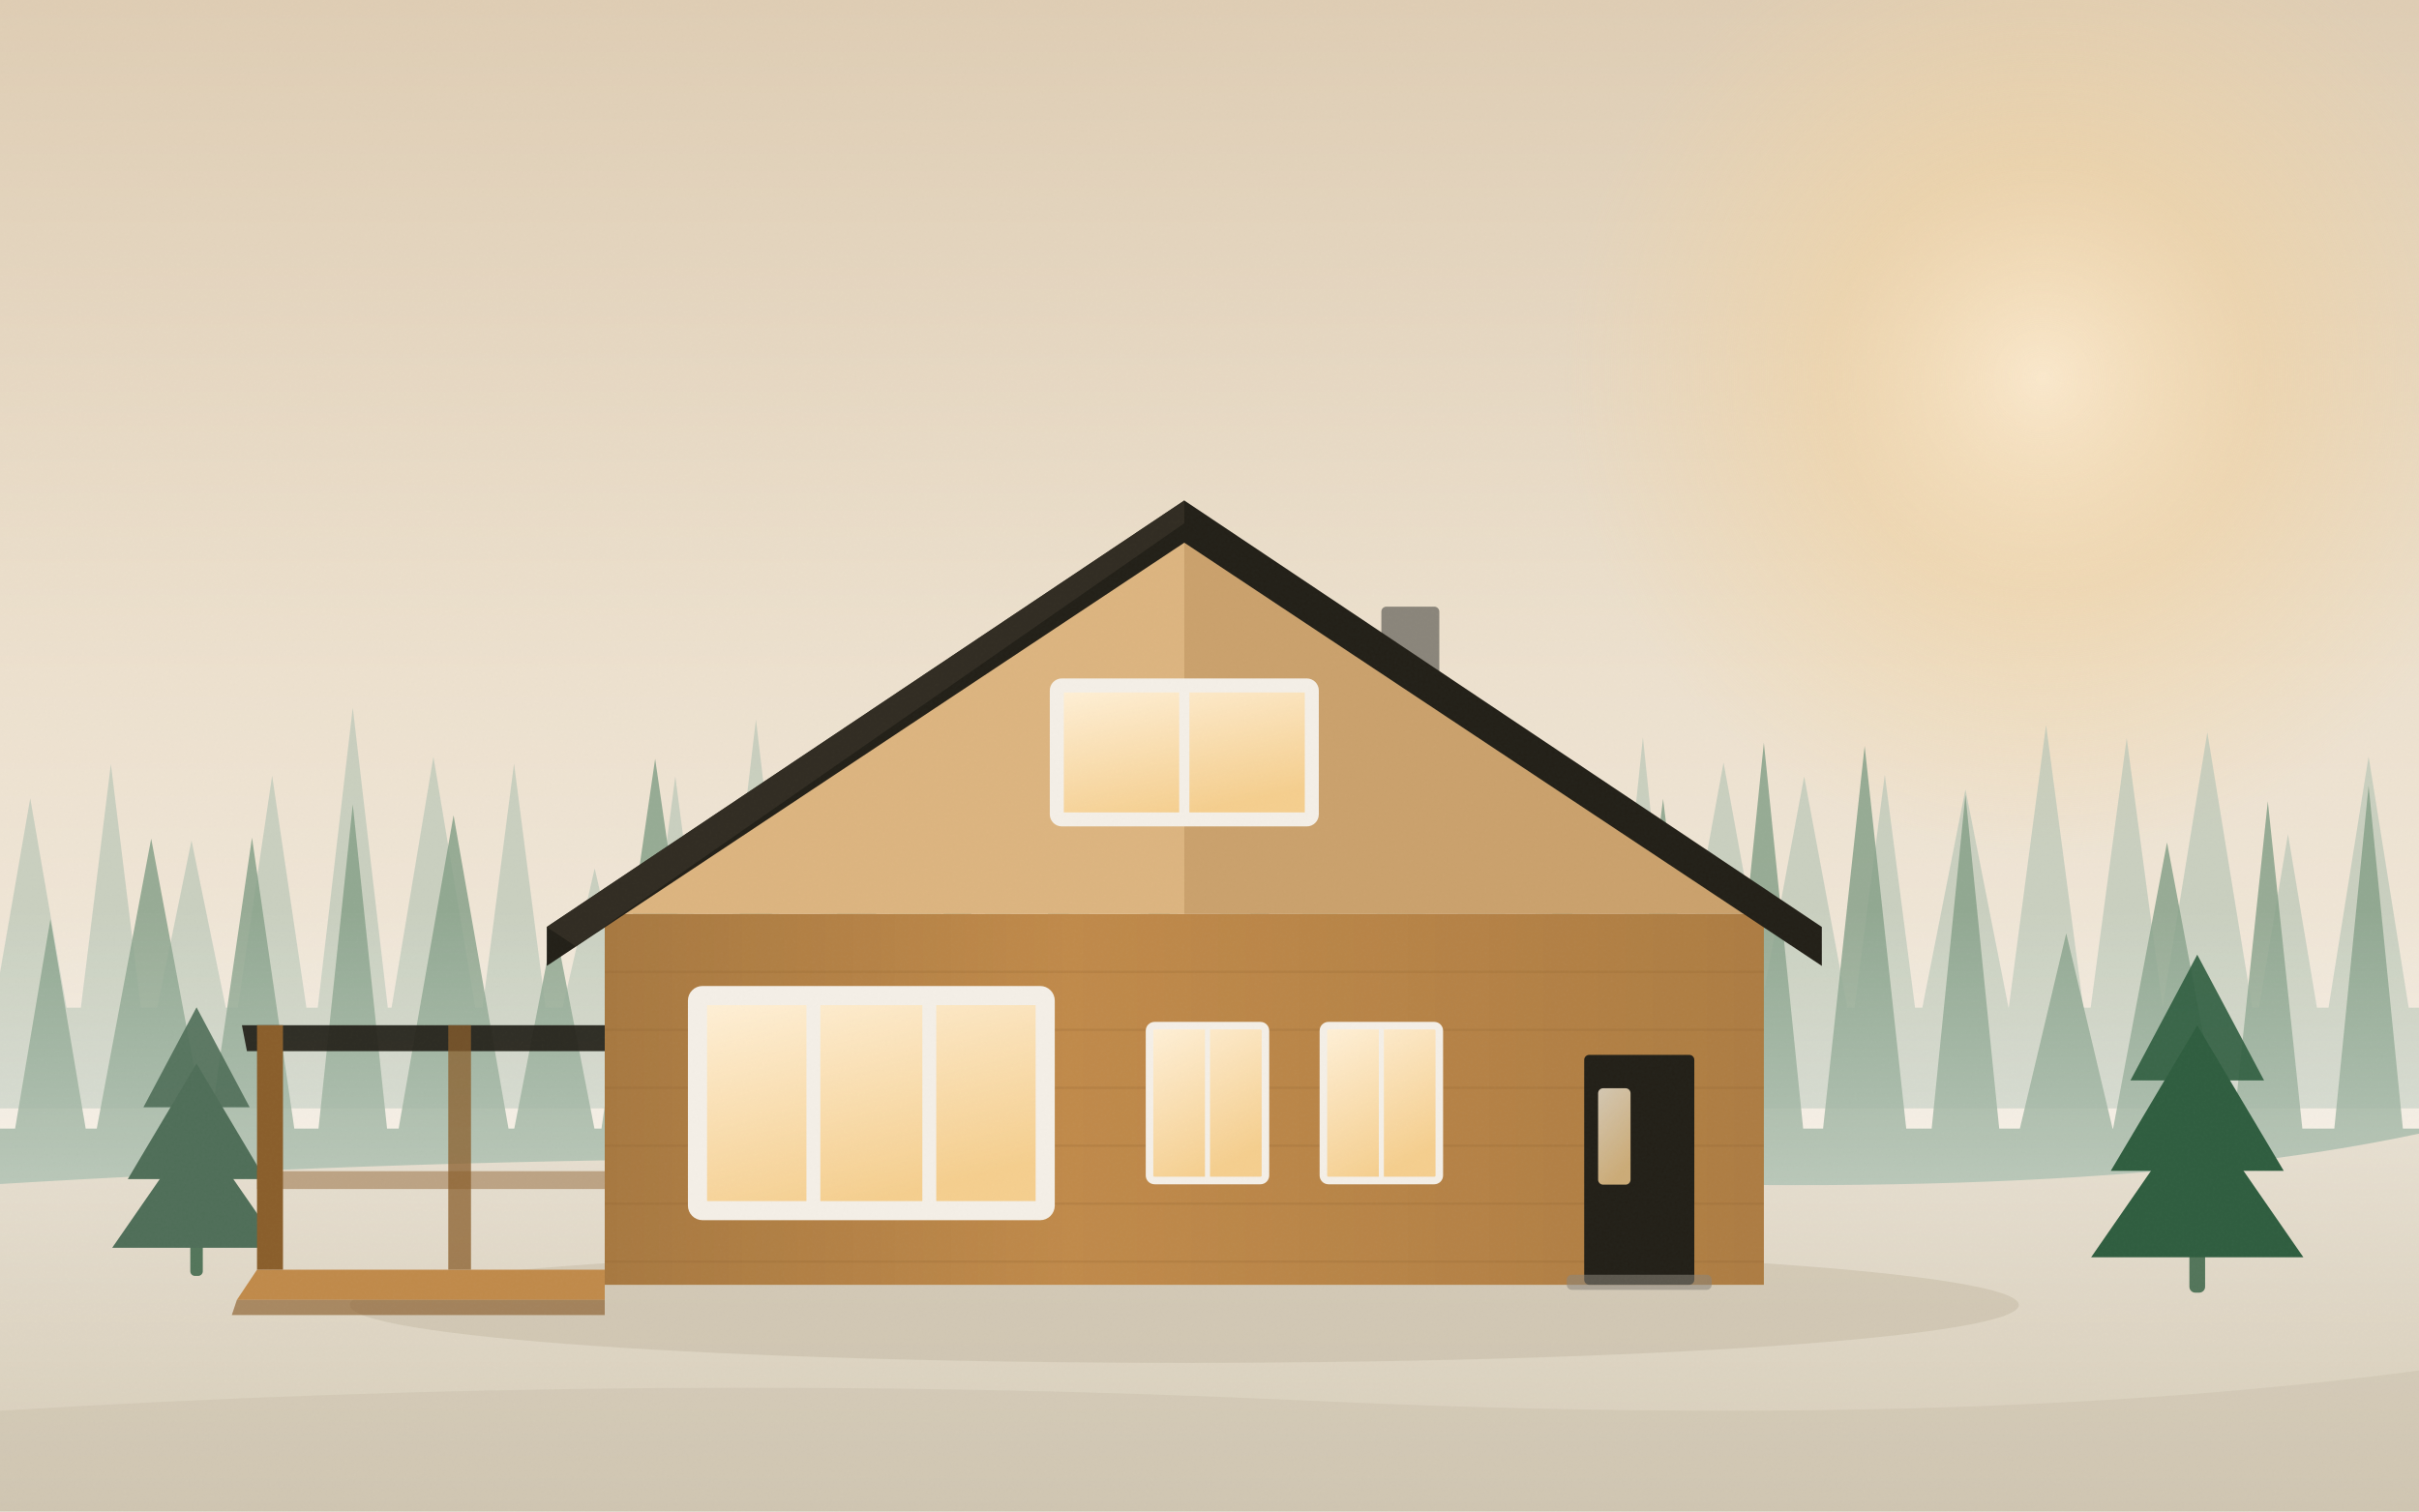
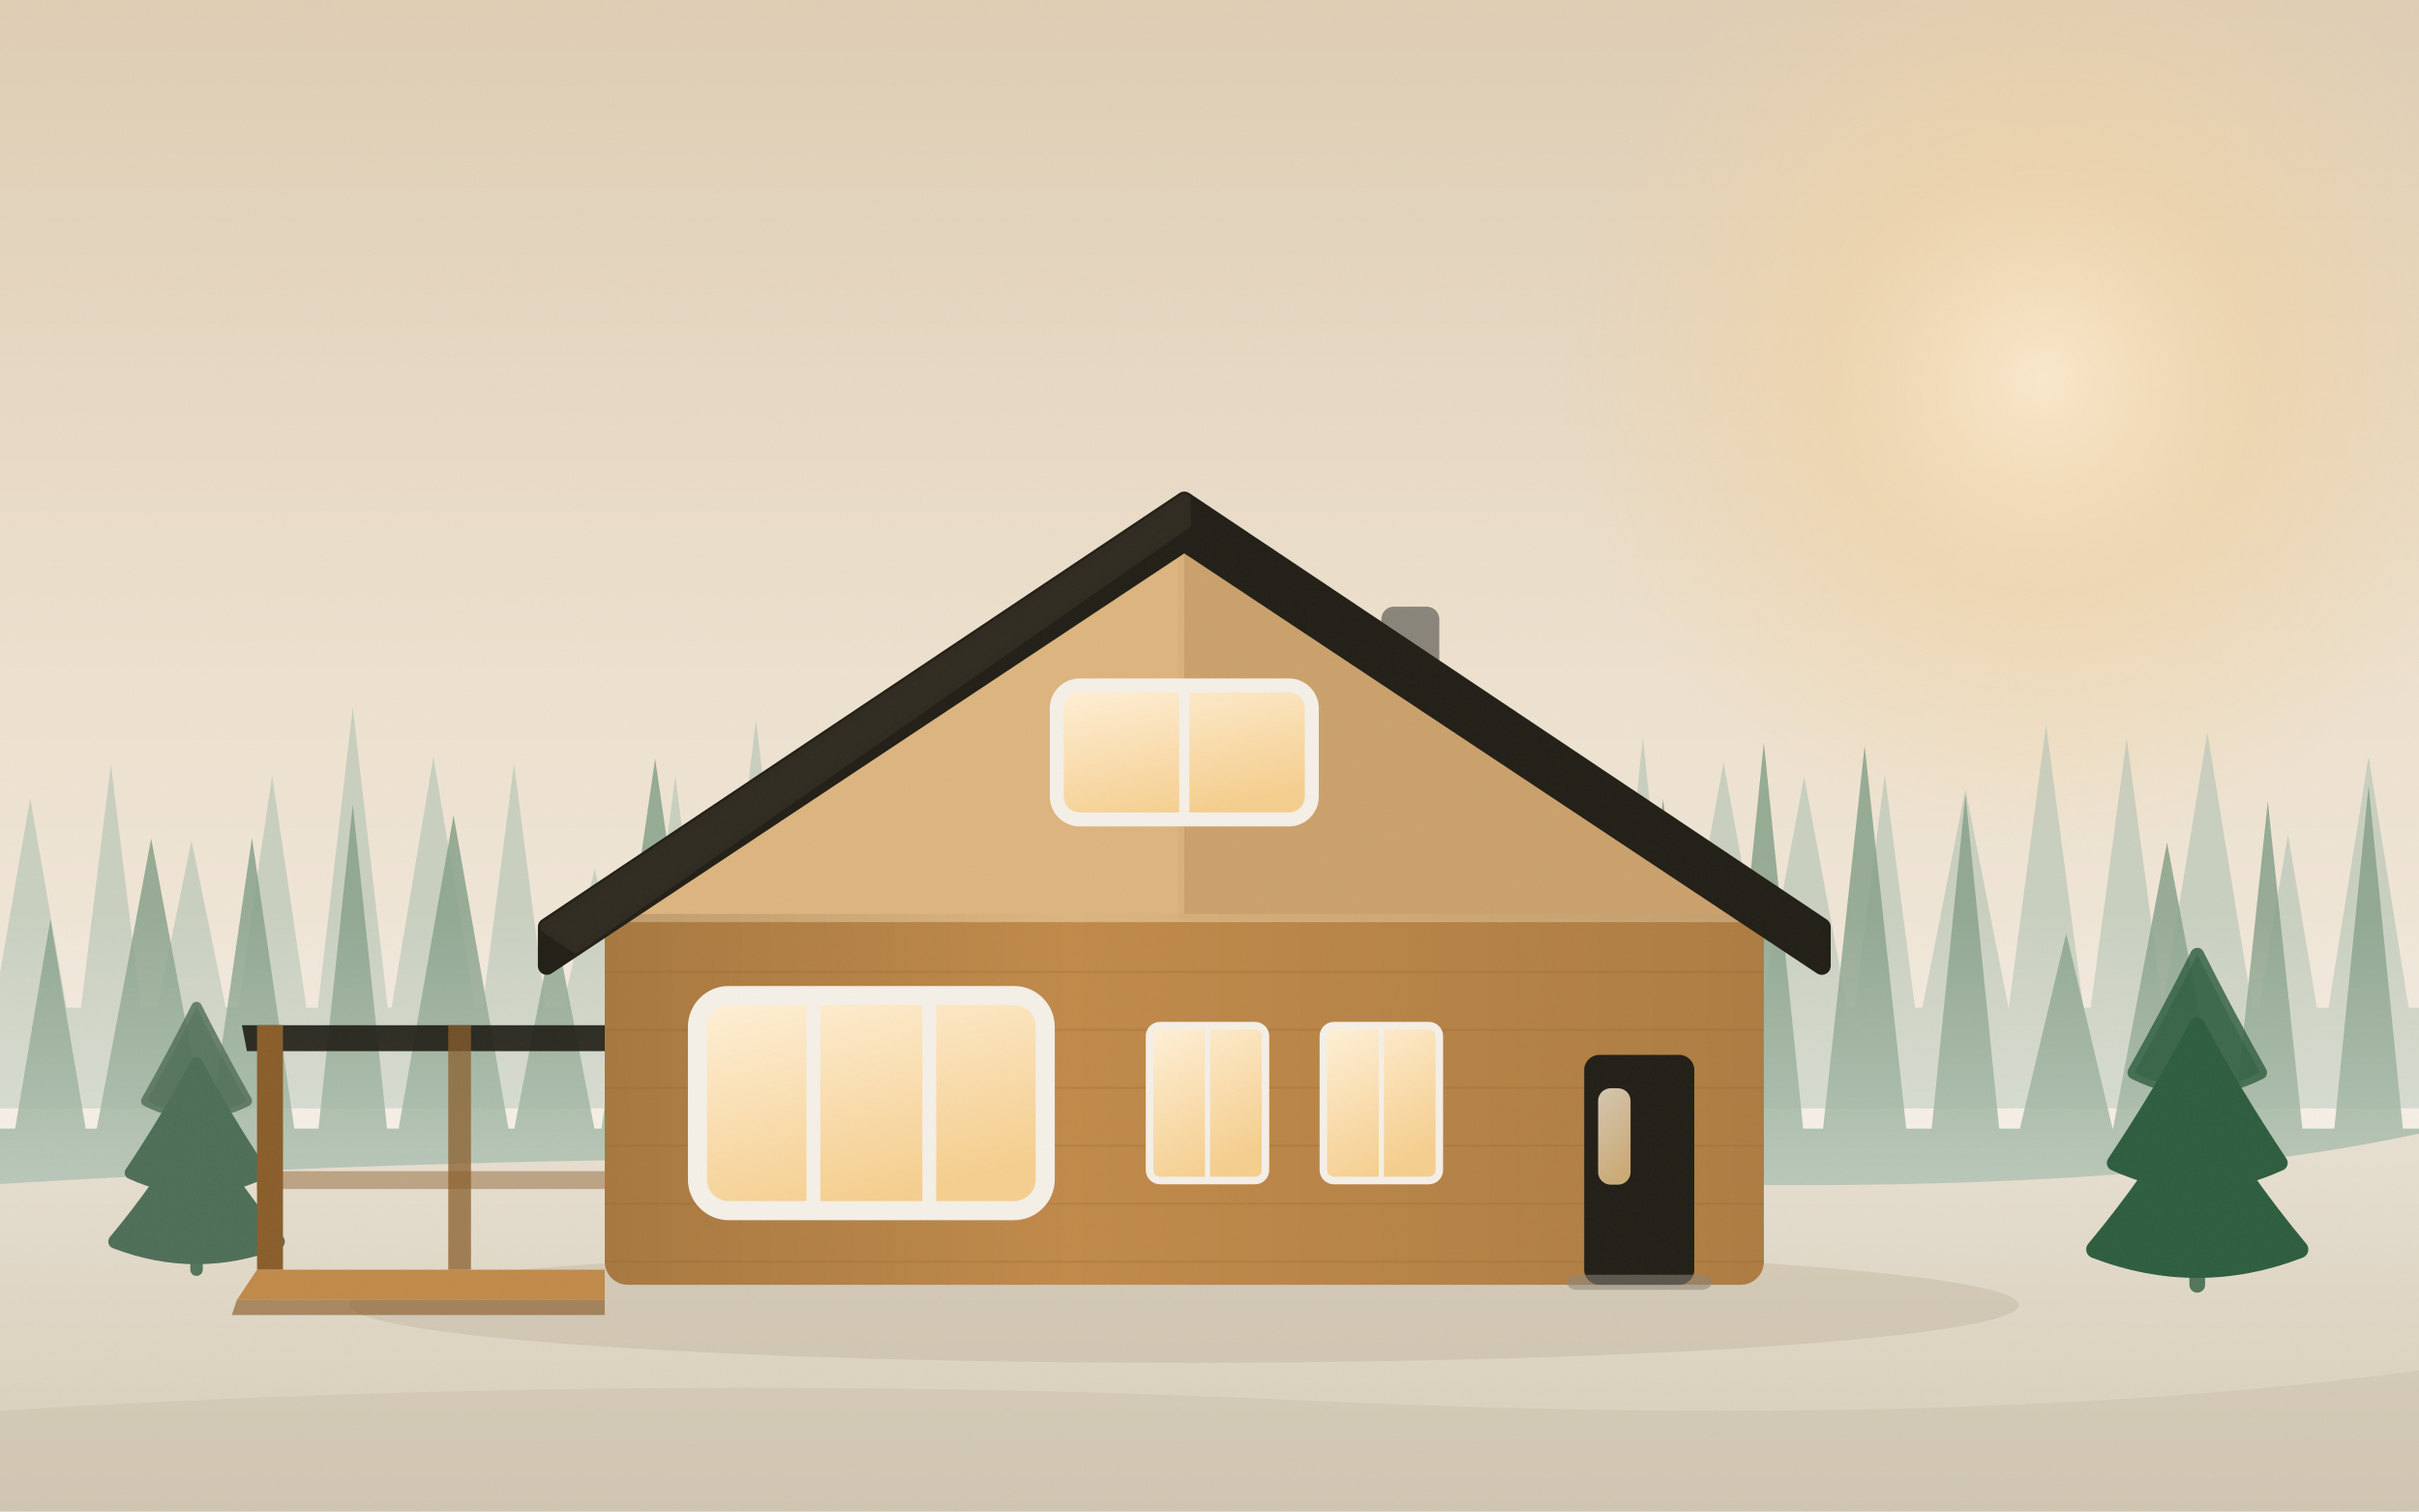
<svg xmlns="http://www.w3.org/2000/svg" viewBox="0 0 960 600" role="img" aria-label="Каркасный дом КД-54, 8×9 м, 106 м²">
  <defs>
    <linearGradient id="sky" x1="0" y1="0" x2="0" y2="1">
      <stop offset="0" stop-color="#DFCDB4" />
      <stop offset=".45" stop-color="#EDE1CE" />
      <stop offset="1" stop-color="#F4EFE7" />
    </linearGradient>
    <radialGradient id="sunGlow" cx=".5" cy=".5" r=".5">
      <stop offset="0" stop-color="#FBE9CC" stop-opacity=".95" />
      <stop offset=".45" stop-color="#F2D3A2" stop-opacity=".55" />
      <stop offset="1" stop-color="#F2D3A2" stop-opacity="0" />
    </radialGradient>
    <linearGradient id="glassGrad" x1="0" y1="0" x2=".4" y2="1">
      <stop offset="0" stop-color="#FFF1D8" />
      <stop offset="1" stop-color="#F5CE8E" />
    </linearGradient>
    <linearGradient id="wallShade" x1="0" y1="0" x2="1" y2="0">
      <stop offset="0" stop-color="#000" stop-opacity=".13" />
      <stop offset=".4" stop-color="#000" stop-opacity="0" />
      <stop offset="1" stop-color="#000" stop-opacity=".10" />
    </linearGradient>
    <linearGradient id="mist" x1="0" y1="0" x2="0" y2="1">
      <stop offset="0" stop-color="#fff" stop-opacity="0" />
      <stop offset="1" stop-color="#fff" stop-opacity=".55" />
    </linearGradient>
    <linearGradient id="groundGrad" x1="0" y1="0" x2="0" y2="1">
      <stop offset="0" stop-color="#E7DFD0" />
      <stop offset="1" stop-color="#D6CCB8" />
    </linearGradient>
    <filter id="grain">
      <feTurbulence type="fractalNoise" baseFrequency=".9" numOctaves="2" stitchTiles="stitch" />
      <feColorMatrix type="saturate" values="0" />
      <feComponentTransfer>
        <feFuncA type="linear" slope=".055" />
      </feComponentTransfer>
    </filter>
    <filter id="soft">
      <feGaussianBlur stdDeviation="6" />
    </filter>
  </defs>
  <rect width="960" height="600" fill="url(#sky)" />
  <circle cx="810.514" cy="150" r="190" fill="url(#sunGlow)" />
  <path d="M-20 440 L-31.6 400.0 L-20.0 309.8 L-8.4 400.0 L-2.4 400.0 L12.0 316.9 L26.4 400.0 L32.1 400.0 L44.0 303.3 L55.9 400.0 L62.4 400.0 L76.0 333.6 L89.6 400.0 L94.4 400.0 L108.0 307.9 L121.6 400.0 L126.1 400.0 L140.0 280.9 L153.9 400.0 L155.4 400.0 L172.0 300.4 L188.6 400.0 L191.5 400.0 L204.0 303.1 L216.5 400.0 L223.3 400.0 L236.0 344.7 L248.7 400.0 L256.0 400.0 L268.0 308.2 L280.0 400.0 L286.5 400.0 L300.0 285.6 L313.5 400.0 L322.1 400.0 L332.0 296.4 L341.9 400.0 L349.1 400.0 L364.0 298.2 L378.9 400.0 L383.5 400.0 L396.0 337.5 L408.5 400.0 L417.4 400.0 L428.0 338.2 L438.6 400.0 L446.5 400.0 L460.0 318.6 L473.5 400.0 L479.2 400.0 L492.0 309.3 L504.8 400.0 L511.4 400.0 L524.0 316.0 L536.6 400.0 L538.8 400.0 L556.0 314.4 L573.2 400.0 L573.8 400.0 L588.0 290.1 L602.2 400.0 L603.2 400.0 L620.0 298.9 L636.8 400.0 L640.8 400.0 L652.0 292.7 L663.2 400.0 L666.2 400.0 L684.0 302.7 L701.8 400.0 L698.9 400.0 L716.0 308.2 L733.1 400.0 L736.0 400.0 L748.0 307.5 L760.0 400.0 L762.9 400.0 L780.0 313.3 L797.1 400.0 L797.2 400.0 L812.0 287.7 L826.8 400.0 L829.7 400.0 L844.0 293.0 L858.3 400.0 L858.2 400.0 L876.0 290.7 L893.8 400.0 L896.5 400.0 L908.0 331.1 L919.5 400.0 L924.1 400.0 L940.0 300.3 L955.9 400.0 L961.2 400.0 L972.0 318.9 L982.8 400.0 L1000 440 Z" fill="#B9C6B7" opacity="0.7" />
  <path d="M-20 488 L-37.8 448.0 L-20.0 301.9 L-2.2 448.0 L6.0 448.0 L20.0 364.9 L34.0 448.0 L38.4 448.0 L60.0 332.9 L81.6 448.0 L83.2 448.0 L100.0 332.5 L116.8 448.0 L126.4 448.0 L140.0 319.3 L153.6 448.0 L158.2 448.0 L180.0 323.6 L201.8 448.0 L204.1 448.0 L220.0 366.4 L235.9 448.0 L238.7 448.0 L260.0 301.2 L281.3 448.0 L282.2 448.0 L300.0 314.8 L317.8 448.0 L320.1 448.0 L340.0 308.4 L359.9 448.0 L359.4 448.0 L380.0 331.5 L400.6 448.0 L405.7 448.0 L420.0 328.3 L434.3 448.0 L444.1 448.0 L460.0 332.5 L475.9 448.0 L481.5 448.0 L500.0 341.9 L518.5 448.0 L521.0 448.0 L540.0 371.4 L559.0 448.0 L558.7 448.0 L580.0 372.2 L601.3 448.0 L606.1 448.0 L620.0 328.2 L633.9 448.0 L643.8 448.0 L660.0 317.1 L676.2 448.0 L684.4 448.0 L700.0 294.8 L715.6 448.0 L723.5 448.0 L740.0 296.1 L756.5 448.0 L766.6 448.0 L780.0 315.5 L793.4 448.0 L801.6 448.0 L820.0 370.5 L838.4 448.0 L838.6 448.0 L860.0 334.4 L881.4 448.0 L886.3 448.0 L900.0 318.1 L913.7 448.0 L926.4 448.0 L940.0 311.9 L953.6 448.0 L961.1 448.0 L980.0 295.5 L998.9 448.0 L1000 488 Z" fill="#87A189" opacity="0.85" />
  <rect x="0" y="360" width="960" height="130" fill="url(#mist)" opacity=".7" />
  <path d="M0 470 Q300 452 560 466 T960 450 V600 H0 Z" fill="url(#groundGrad)" />
  <g transform="translate(78 504) scale(0.62)">
-     <rect x="-4" y="-24" width="8" height="28" rx="3" fill="#2F5D3F" opacity=".8" />
-     <path d="M0 -168 L34 -104 H-34 Z" fill="#4F6E58" opacity=".9" />
-     <path d="M0 -132 L44 -58 H-44 Z" fill="#4F6E58" />
-     <path d="M0 -92 L54 -14 H-54 Z" fill="#4F6E58" />
+     <rect x="-4" y="-24" width="8" height="28" rx="4" fill="#2F5D3F" opacity=".8" />
+     <path d="M0 -168 Q14 -140 32 -108 Q16 -100 0 -100 Q-16 -100 -32 -108 Q-14 -140 0 -168 Z" fill="#4F6E58" opacity=".9" stroke="#4F6E58" stroke-width="7" stroke-linejoin="round" stroke-opacity=".9" />
+     <path d="M0 -132 Q18 -98 42 -62 Q20 -52 0 -52 Q-20 -52 -42 -62 Q-18 -98 0 -132 Z" fill="#4F6E58" stroke="#4F6E58" stroke-width="8" stroke-linejoin="round" />
+     <path d="M0 -92 Q22 -54 52 -18 Q26 -8 0 -8 Q-26 -8 -52 -18 Q-22 -54 0 -92 Z" fill="#4F6E58" stroke="#4F6E58" stroke-width="9" stroke-linejoin="round" />
  </g>
  <g>
    <ellipse cx="470" cy="518" rx="331.2" ry="23" fill="#C0B6A0" opacity=".45" />
    <g>
      <path d="M102 504 H240 V516 H94 Z" fill="#C08A4A" />
      <path d="M94 516 H240 v6 H92 Z" fill="#8A5E2B" opacity=".65" />
      <path d="M96 406.96 H240 v10.304 H98 Z" fill="#221F17" opacity=".92" />
      <rect x="102" y="406.96" width="10.304" height="97.04" fill="#8A5E2B" />
      <rect x="177.9" y="406.96" width="9.016" height="97.04" fill="#8A5E2B" opacity=".75" />
      <rect x="102" y="464.9" width="138" height="7.084" fill="#8A5E2B" opacity=".45" />
    </g>
-     <rect x="548.2" y="240.808" width="23" height="96.968" rx="2" fill="#8A857A" />
-     <rect x="240" y="362.8" width="460" height="147.2" fill="#C08A4A" />
-     <polygon points="240,362.8 470,206.4 700,362.8" fill="#DCB47F" />
-     <polygon points="470,206.4 700,362.8 470,362.8" fill="#8A5E2B" opacity=".22" />
-     <rect x="240" y="362.8" width="460" height="147.2" fill="url(#wallShade)" />
+     <rect x="548.2" y="240.808" width="23" height="96.968" rx="5" fill="#8A857A" />
+     <rect x="240" y="362.8" width="460" height="147.2" rx="9.2" fill="#C08A4A" />
+     <polygon points="240,362.8 470,206.4 700,362.8" fill="#DCB47F" stroke="#DCB47F" stroke-width="6.44" stroke-linejoin="round" />
+     <polygon points="470,206.4 700,362.8 470,362.8" fill="#8A5E2B" opacity=".22" stroke="#8A5E2B" stroke-width="5.152" stroke-linejoin="round" stroke-opacity=".22" />
+     <rect x="240" y="362.8" width="460" height="147.2" rx="9.2" fill="url(#wallShade)" />
    <line x1="240" y1="385.8" x2="700" y2="385.8" stroke="#8A5E2B" stroke-width=".9" opacity=".2" />
    <line x1="240" y1="408.8" x2="700" y2="408.8" stroke="#8A5E2B" stroke-width=".9" opacity=".2" />
    <line x1="240" y1="431.8" x2="700" y2="431.8" stroke="#8A5E2B" stroke-width=".9" opacity=".2" />
    <line x1="240" y1="454.8" x2="700" y2="454.8" stroke="#8A5E2B" stroke-width=".9" opacity=".2" />
    <line x1="240" y1="477.8" x2="700" y2="477.8" stroke="#8A5E2B" stroke-width=".9" opacity=".2" />
    <line x1="240" y1="500.8" x2="700" y2="500.8" stroke="#8A5E2B" stroke-width=".9" opacity=".2" />
-     <path d="M217 367.952 L470 198.672 L723 367.952 L723 383.408 L470 215.416 L217 383.408 Z" fill="#221F17" />
-     <path d="M217 367.952 L470 198.672 L470 207.688 L228.5 375.68  Z" fill="#332E23" opacity=".9" />
+     <path d="M217 367.952 L470 198.672 L723 367.952 L723 383.408 L470 215.416 L217 383.408 Z" fill="#221F17" stroke="#221F17" stroke-width="7.084" stroke-linejoin="round" />
+     <path d="M217 367.952 L470 198.672 L470 207.688 L228.5 375.68  Z" fill="#332E23" opacity=".9" stroke="#332E23" stroke-width="5.152" stroke-linejoin="round" stroke-opacity=".9" />
    <g>
-       <rect x="419.4" y="272.088" width="101.2" height="53.176" rx="2" fill="url(#glassGrad)" />
+       <rect x="419.4" y="272.088" width="101.2" height="53.176" rx="9.108" fill="url(#glassGrad)" />
      <line x1="470" y1="272.088" x2="470" y2="325.264" stroke="#F4EFE7" stroke-width="4.048" />
-       <rect x="419.4" y="272.088" width="101.2" height="53.176" rx="2" fill="none" stroke="#F4EFE7" stroke-width="5.566" />
+       <rect x="419.4" y="272.088" width="101.2" height="53.176" rx="9.108" fill="none" stroke="#F4EFE7" stroke-width="5.566" stroke-linejoin="round" />
    </g>
    <g>
-       <rect x="276.8" y="395.184" width="138" height="85.376" rx="2" fill="url(#glassGrad)" />
+       <rect x="276.8" y="395.184" width="138" height="85.376" rx="12.42" fill="url(#glassGrad)" />
      <line x1="322.8" y1="395.184" x2="322.8" y2="480.56" stroke="#F4EFE7" stroke-width="5.52" />
      <line x1="368.8" y1="395.184" x2="368.8" y2="480.56" stroke="#F4EFE7" stroke-width="5.52" />
-       <rect x="276.8" y="395.184" width="138" height="85.376" rx="2" fill="none" stroke="#F4EFE7" stroke-width="7.59" />
+       <rect x="276.8" y="395.184" width="138" height="85.376" rx="12.42" fill="none" stroke="#F4EFE7" stroke-width="7.59" stroke-linejoin="round" />
    </g>
    <g>
-       <rect x="456.2" y="407.137" width="46" height="61.471" rx="2" fill="url(#glassGrad)" />
+       <rect x="456.2" y="407.137" width="46" height="61.471" rx="4.14" fill="url(#glassGrad)" />
      <line x1="479.2" y1="407.137" x2="479.2" y2="468.607" stroke="#F4EFE7" stroke-width="2" />
-       <rect x="456.2" y="407.137" width="46" height="61.471" rx="2" fill="none" stroke="#F4EFE7" stroke-width="3" />
+       <rect x="456.2" y="407.137" width="46" height="61.471" rx="4.14" fill="none" stroke="#F4EFE7" stroke-width="3" stroke-linejoin="round" />
    </g>
    <g>
-       <rect x="525.2" y="407.137" width="46" height="61.471" rx="2" fill="url(#glassGrad)" />
+       <rect x="525.2" y="407.137" width="46" height="61.471" rx="4.14" fill="url(#glassGrad)" />
      <line x1="548.2" y1="407.137" x2="548.2" y2="468.607" stroke="#F4EFE7" stroke-width="2" />
-       <rect x="525.2" y="407.137" width="46" height="61.471" rx="2" fill="none" stroke="#F4EFE7" stroke-width="3" />
+       <rect x="525.2" y="407.137" width="46" height="61.471" rx="4.14" fill="none" stroke="#F4EFE7" stroke-width="3" stroke-linejoin="round" />
    </g>
    <g>
-       <rect x="628.7" y="418.736" width="43.7" height="91.264" rx="2" fill="#221F17" />
-       <rect x="634.22" y="431.984" width="12.88" height="38.272" rx="2" fill="url(#glassGrad)" opacity=".8" />
-       <rect x="621.8" y="506" width="57.5" height="6" rx="2" fill="#8A857A" opacity=".55" />
+       <rect x="628.7" y="418.736" width="43.7" height="91.264" rx="6" fill="#221F17" />
+       <rect x="634.22" y="431.984" width="12.88" height="38.272" rx="5" fill="url(#glassGrad)" opacity=".8" />
+       <rect x="621.8" y="506" width="57.5" height="6" rx="4" fill="#8A857A" opacity=".55" />
    </g>
  </g>
  <g transform="translate(872 510) scale(0.78)">
-     <rect x="-4" y="-24" width="8" height="28" rx="3" fill="#2F5D3F" opacity=".8" />
-     <path d="M0 -168 L34 -104 H-34 Z" fill="#2F5D3F" opacity=".9" />
-     <path d="M0 -132 L44 -58 H-44 Z" fill="#2F5D3F" />
-     <path d="M0 -92 L54 -14 H-54 Z" fill="#2F5D3F" />
+     <rect x="-4" y="-24" width="8" height="28" rx="4" fill="#2F5D3F" opacity=".8" />
+     <path d="M0 -168 Q14 -140 32 -108 Q16 -100 0 -100 Q-16 -100 -32 -108 Q-14 -140 0 -168 Z" fill="#2F5D3F" opacity=".9" stroke="#2F5D3F" stroke-width="7" stroke-linejoin="round" stroke-opacity=".9" />
+     <path d="M0 -132 Q18 -98 42 -62 Q20 -52 0 -52 Q-20 -52 -42 -62 Q-18 -98 0 -132 Z" fill="#2F5D3F" stroke="#2F5D3F" stroke-width="8" stroke-linejoin="round" />
+     <path d="M0 -92 Q22 -54 52 -18 Q26 -8 0 -8 Q-26 -8 -52 -18 Q-22 -54 0 -92 Z" fill="#2F5D3F" stroke="#2F5D3F" stroke-width="9" stroke-linejoin="round" />
  </g>
  <path d="M0 560 Q260 544 520 556 T960 544 V600 H0 Z" fill="#C0B6A0" opacity=".3" />
  <rect width="960" height="600" filter="url(#grain)" opacity=".45" />
</svg>
